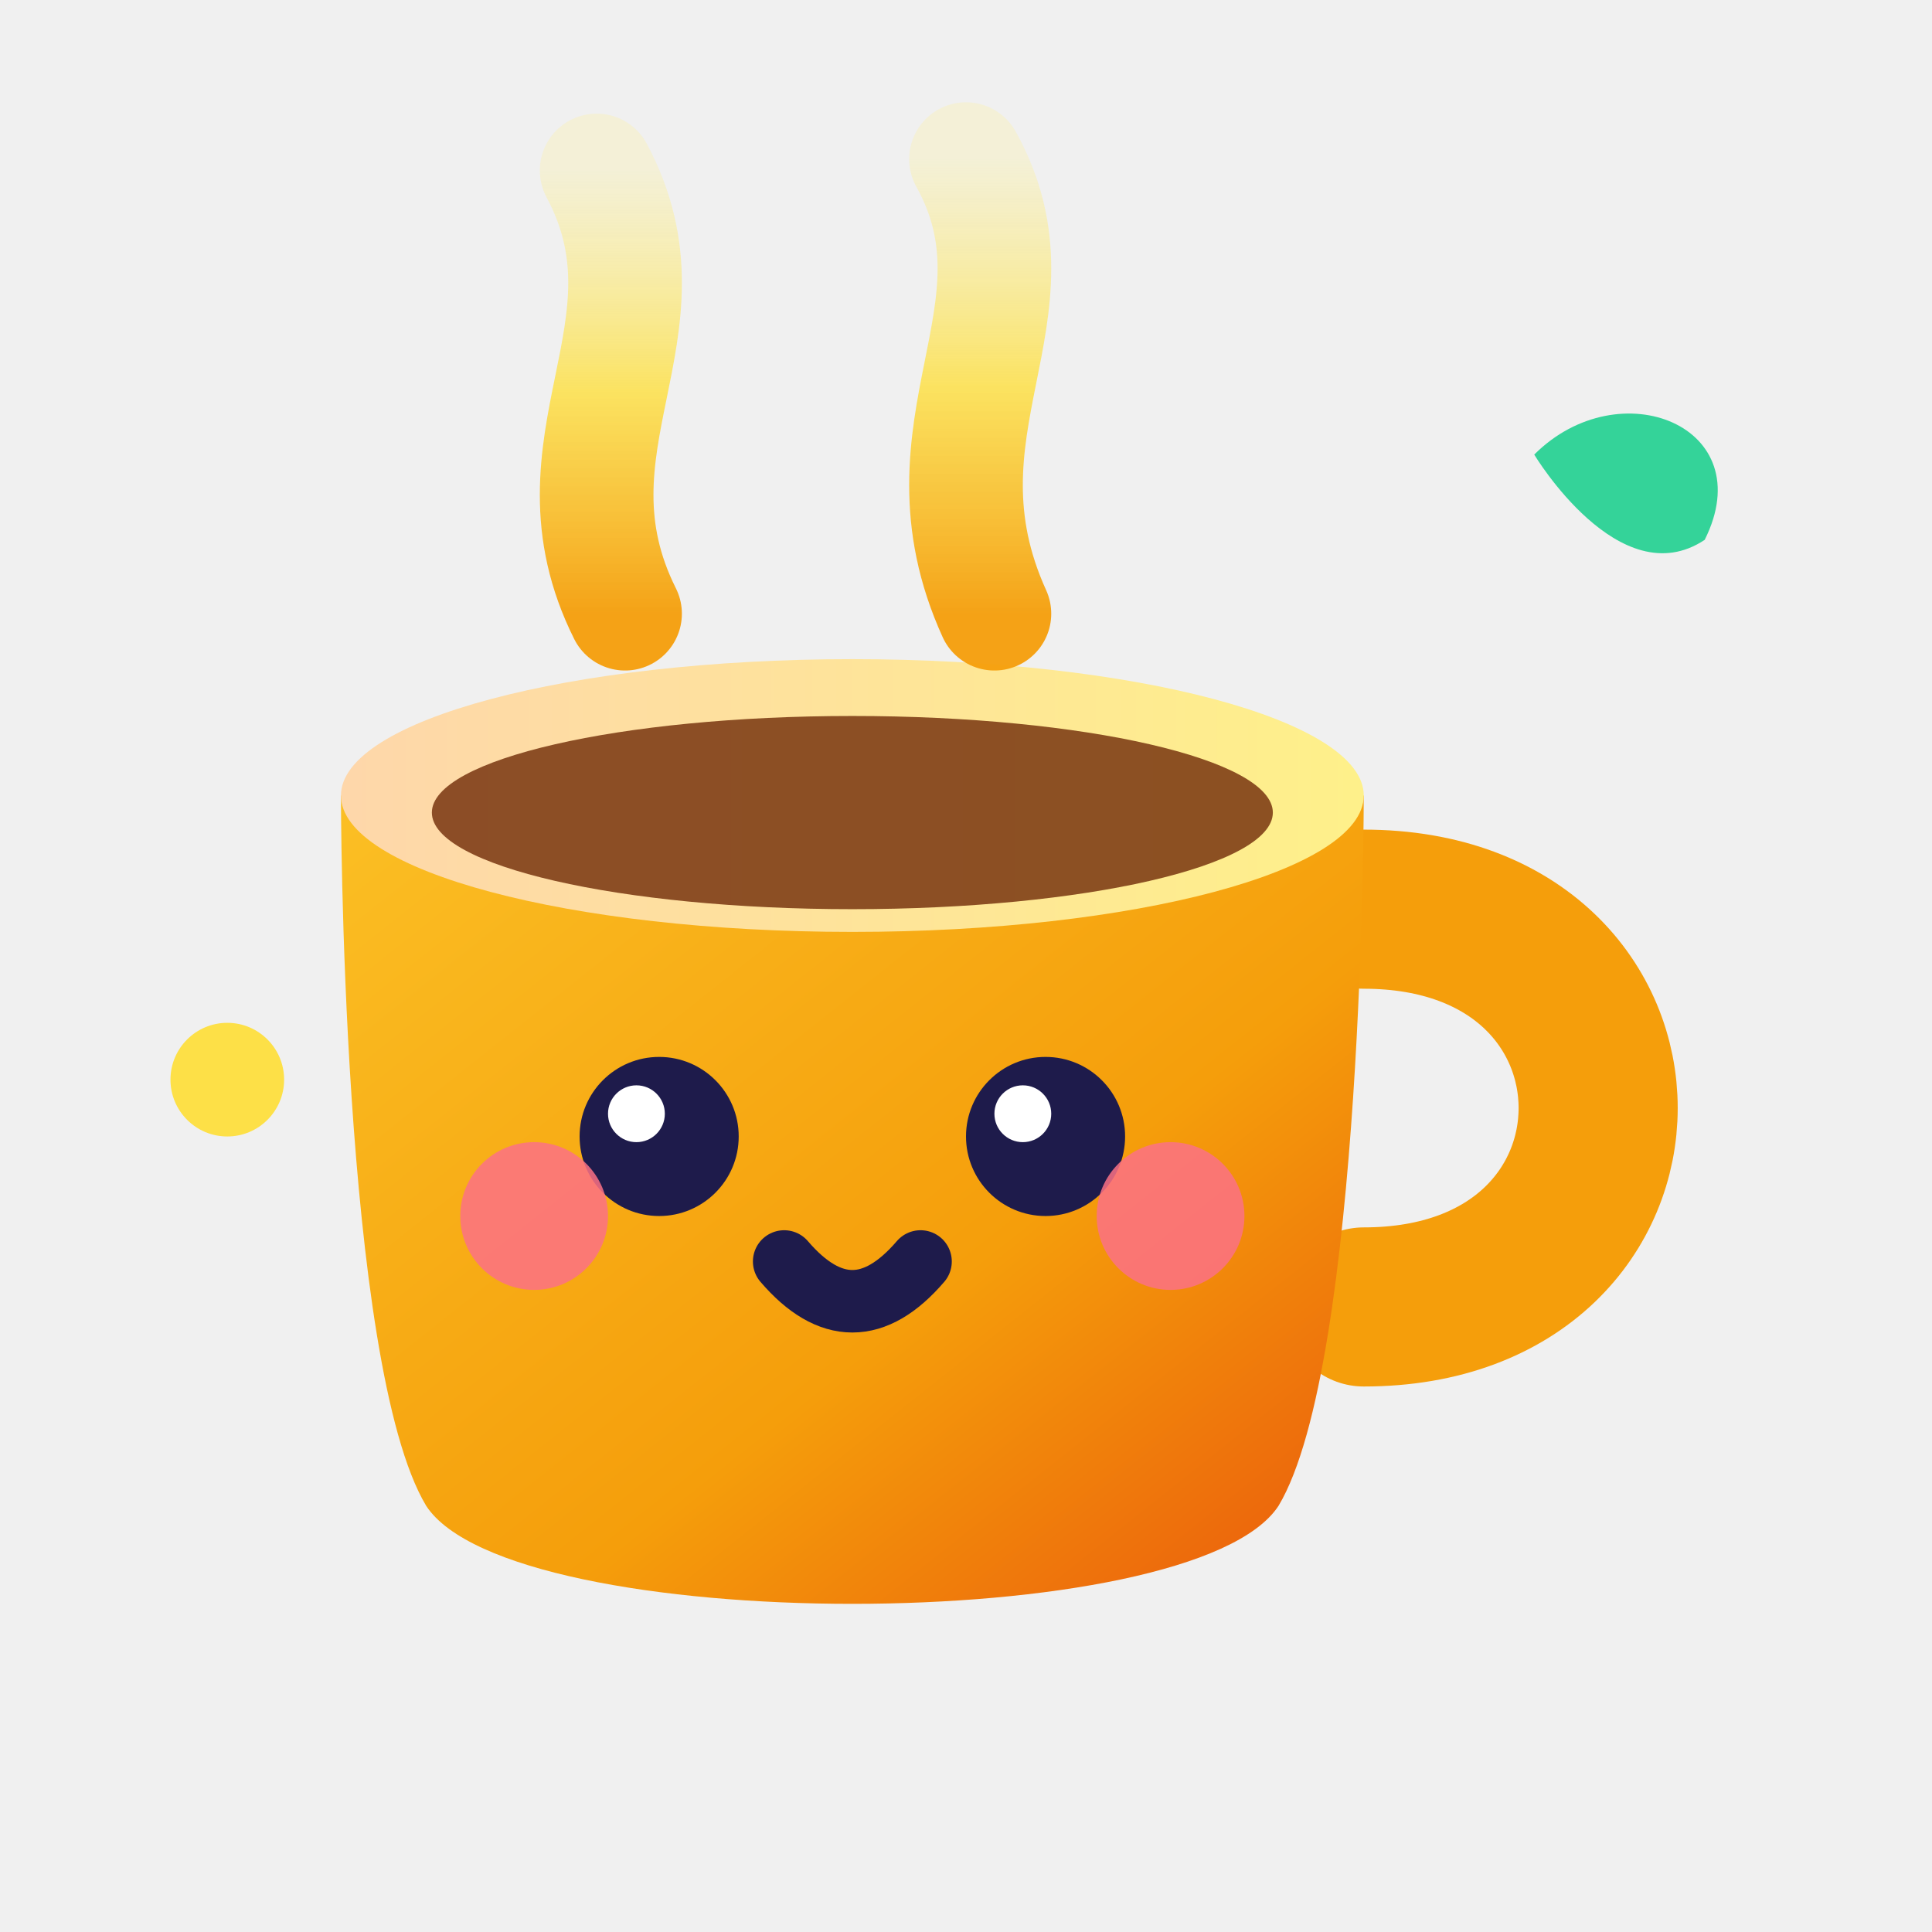
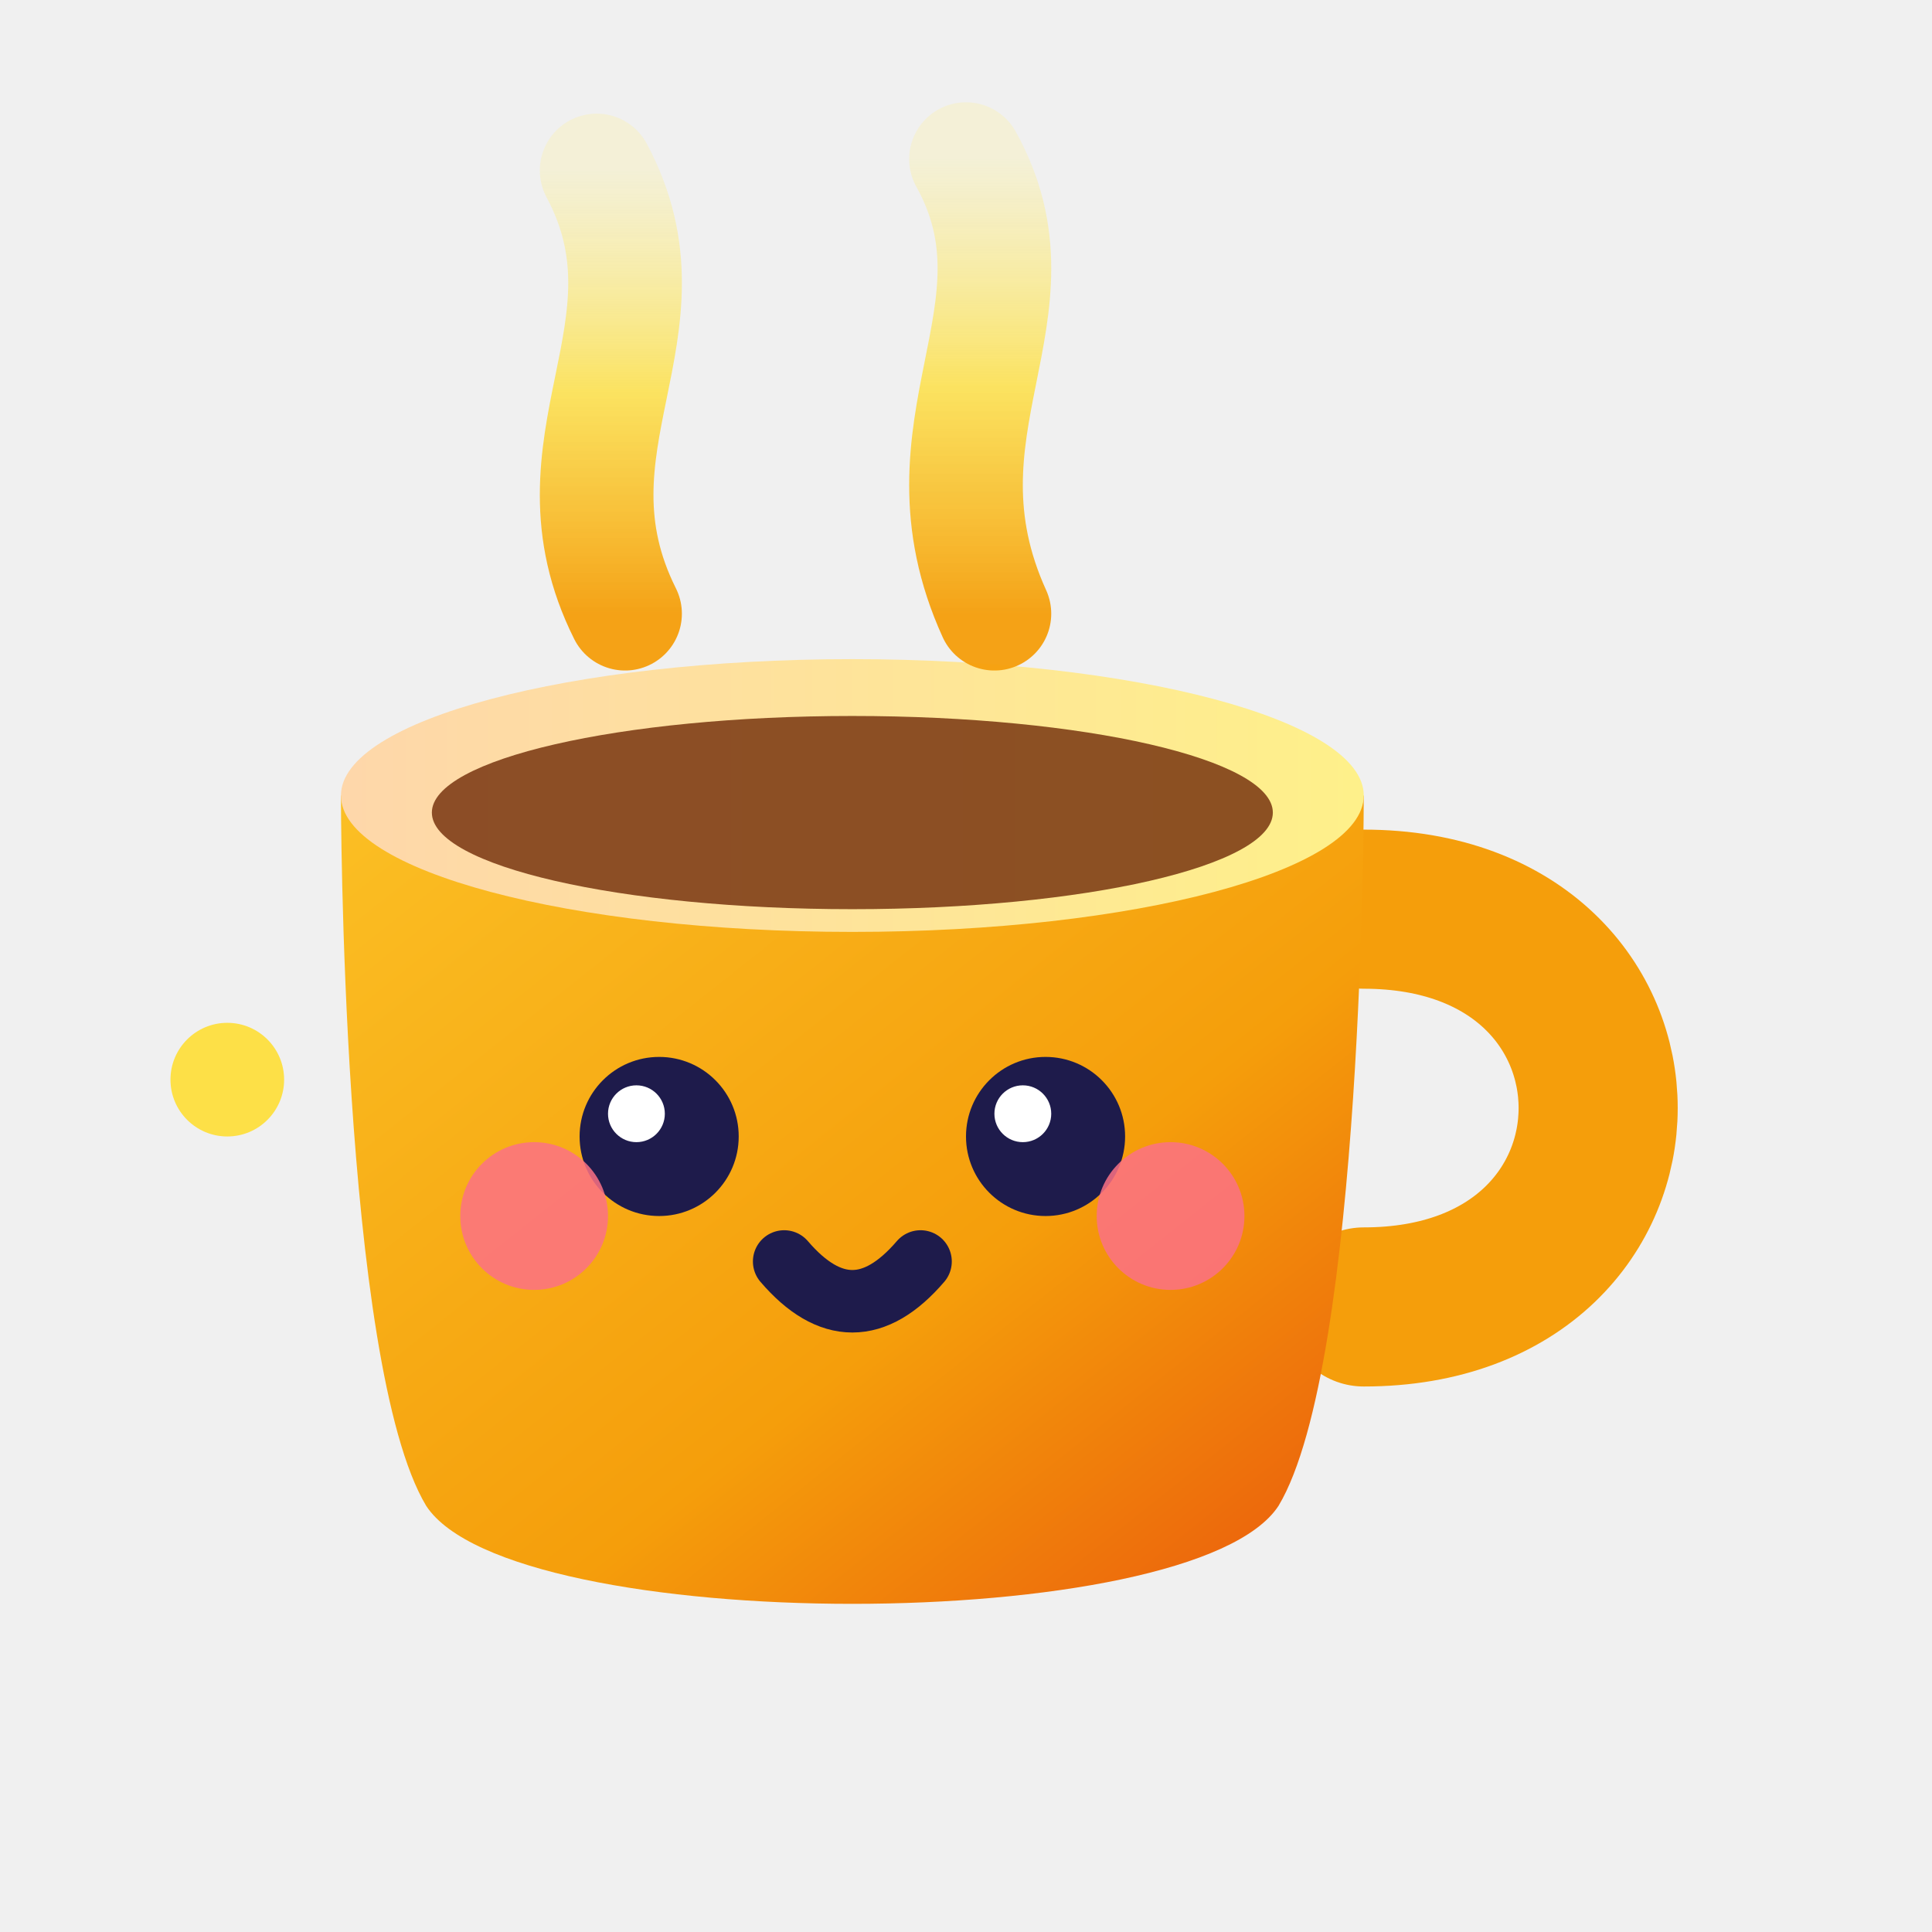
<svg xmlns="http://www.w3.org/2000/svg" viewBox="0 0 34 34" width="34" height="34" fill="none">
  <defs>
    <linearGradient id="cupBodyGrad" x1="0%" y1="0%" x2="100%" y2="100%">
      <stop offset="0%" stop-color="#fbbf24" />
      <stop offset="60%" stop-color="#f59e0b" />
      <stop offset="100%" stop-color="#ea580c" />
    </linearGradient>
    <linearGradient id="steamWarm" x1="0%" y1="100%" x2="0%" y2="0%">
      <stop offset="0%" stop-color="#f59e0b" stop-opacity="0.95" />
      <stop offset="50%" stop-color="#fde047" stop-opacity="0.85" />
      <stop offset="100%" stop-color="#fef08a" stop-opacity="0.25" />
    </linearGradient>
    <linearGradient id="cupRimGrad" x1="0%" y1="0%" x2="100%" y2="0%">
      <stop offset="0%" stop-color="#fed7aa" />
      <stop offset="100%" stop-color="#fef08a" />
    </linearGradient>
  </defs>
  <g transform="translate(1, 1)">
    <path d="M 23 15 C 28.5 15, 28.5 22, 23 22" fill="none" stroke="#f59e0b" stroke-width="2.8" stroke-linecap="round" />
    <path d="M 5 13 H 23 C 23 13, 23 23, 21.5 25.5 C 20 27.8, 8 27.8, 6.5 25.5 C 5 23, 5 13, 5 13 Z" fill="url(#cupBodyGrad)" />
    <ellipse cx="14" cy="13" rx="9" ry="2.4" fill="url(#cupRimGrad)" />
    <ellipse cx="14" cy="13.3" rx="7.4" ry="1.7" fill="#78350f" opacity="0.85" />
    <circle cx="10.6" cy="19" r="1.4" fill="#1e1b4b" />
    <circle cx="10.2" cy="18.6" r="0.5" fill="#ffffff" />
    <circle cx="17.4" cy="19" r="1.4" fill="#1e1b4b" />
    <circle cx="17" cy="18.6" r="0.5" fill="#ffffff" />
    <path d="M 12.8 21.2 Q 14 22.6 15.2 21.2" fill="none" stroke="#1e1b4b" stroke-width="1.1" stroke-linecap="round" />
    <circle cx="8.4" cy="20.4" r="1.3" fill="#fb7185" opacity="0.85" />
    <circle cx="19.6" cy="20.4" r="1.3" fill="#fb7185" opacity="0.85" />
    <path d="M 10 9.8 C 8.5 6.8, 11 4.8, 9.5 2" fill="none" stroke="url(#steamWarm)" stroke-width="2" stroke-linecap="round" />
    <path d="M 16.5 9.8 C 15 6.5, 17.5 4.5, 16 1.8" fill="none" stroke="url(#steamWarm)" stroke-width="2" stroke-linecap="round" />
-     <path d="M 26 7 C 27.5 5.5, 30 6.5, 29 8.5 C 27.5 9.5, 26 7, 26 7 Z" fill="#34d399" />
    <circle cx="3" cy="18" r="1" fill="#fde047" />
  </g>
</svg>
